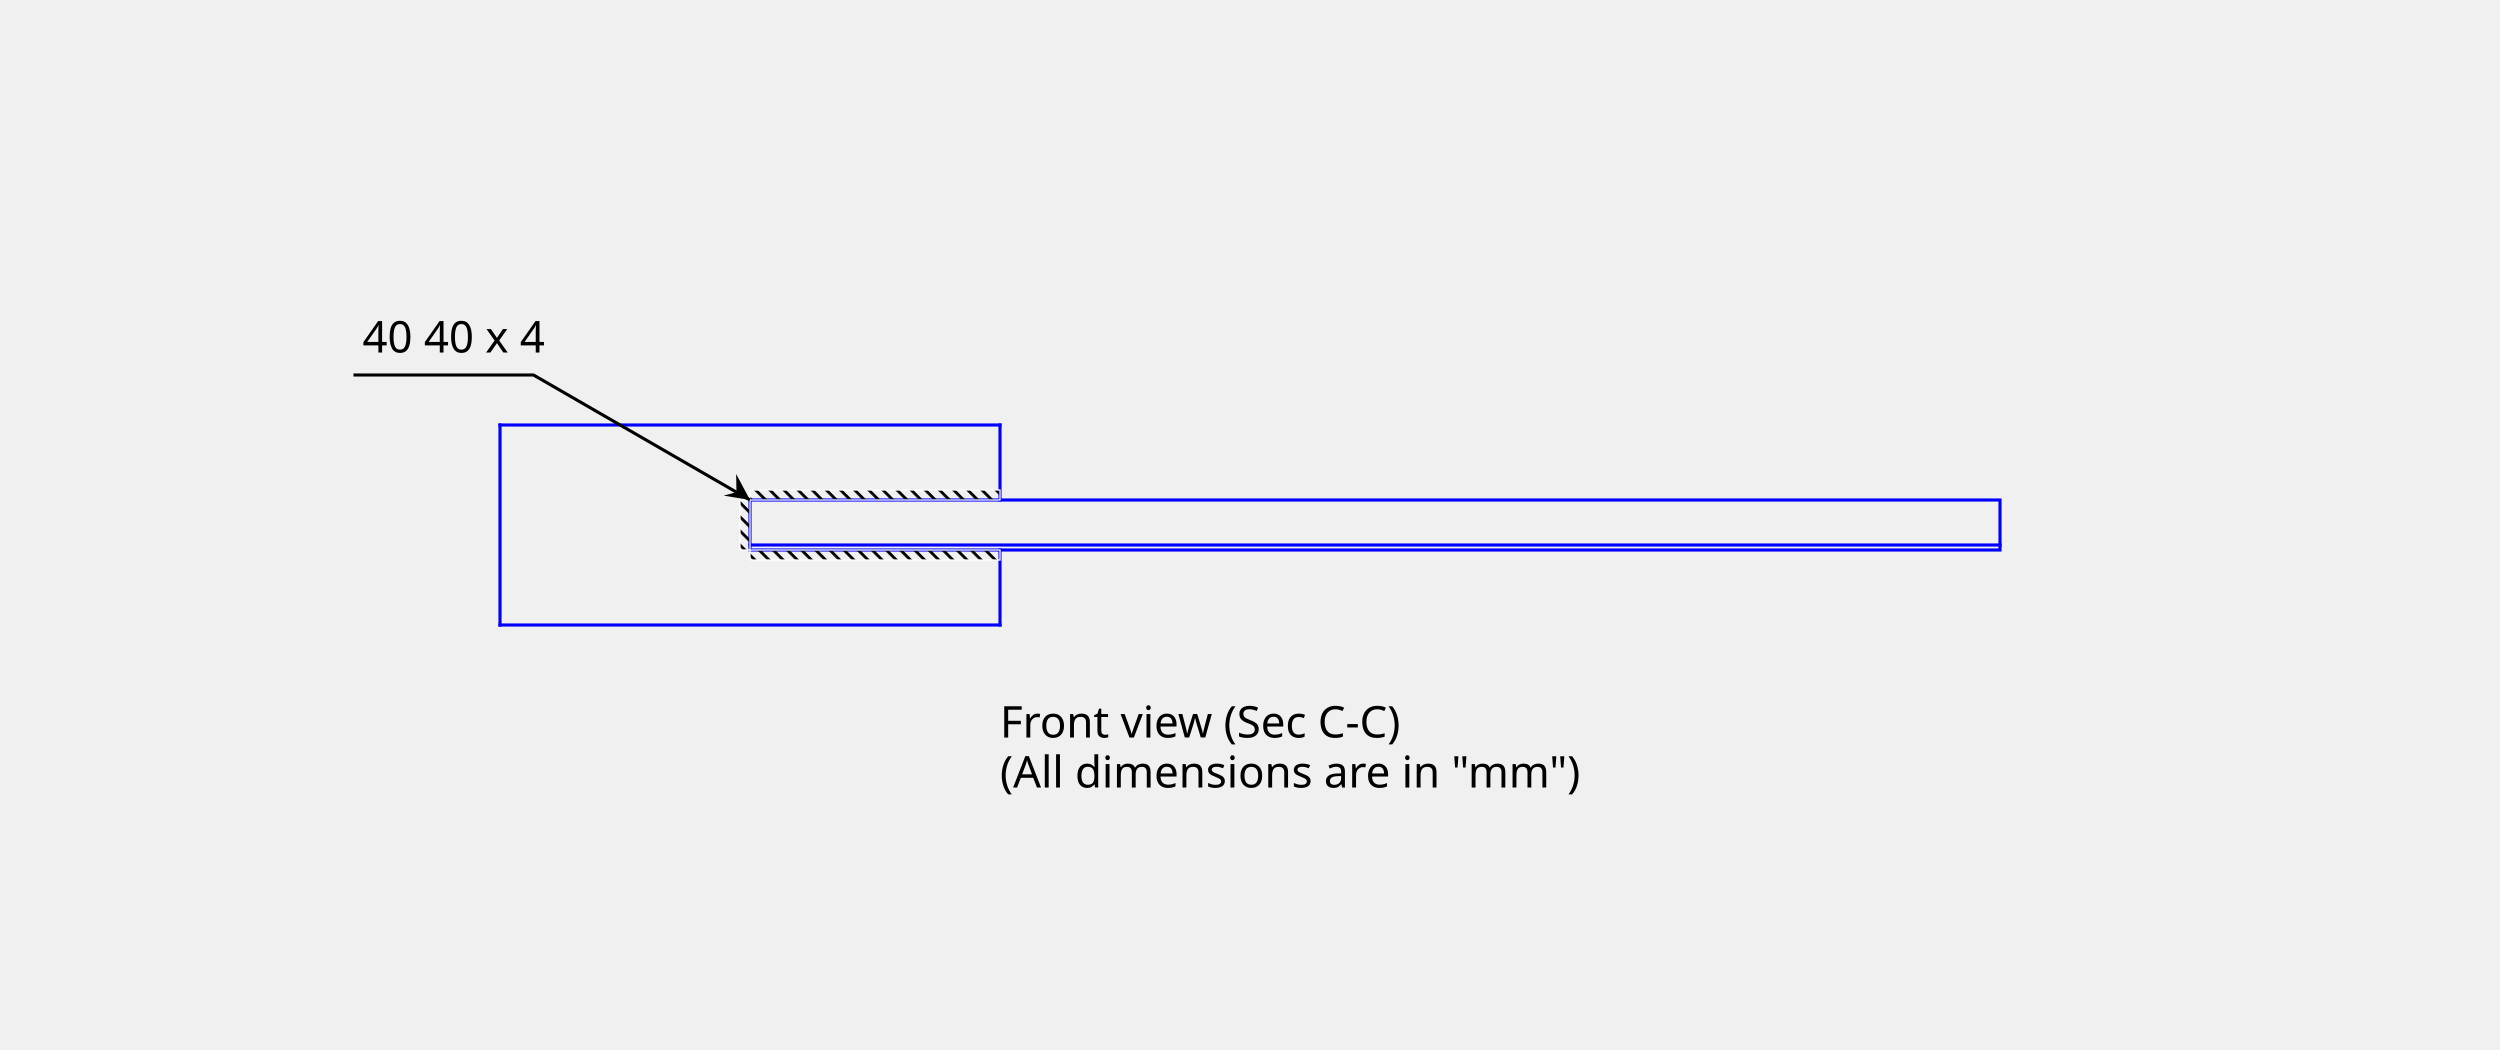
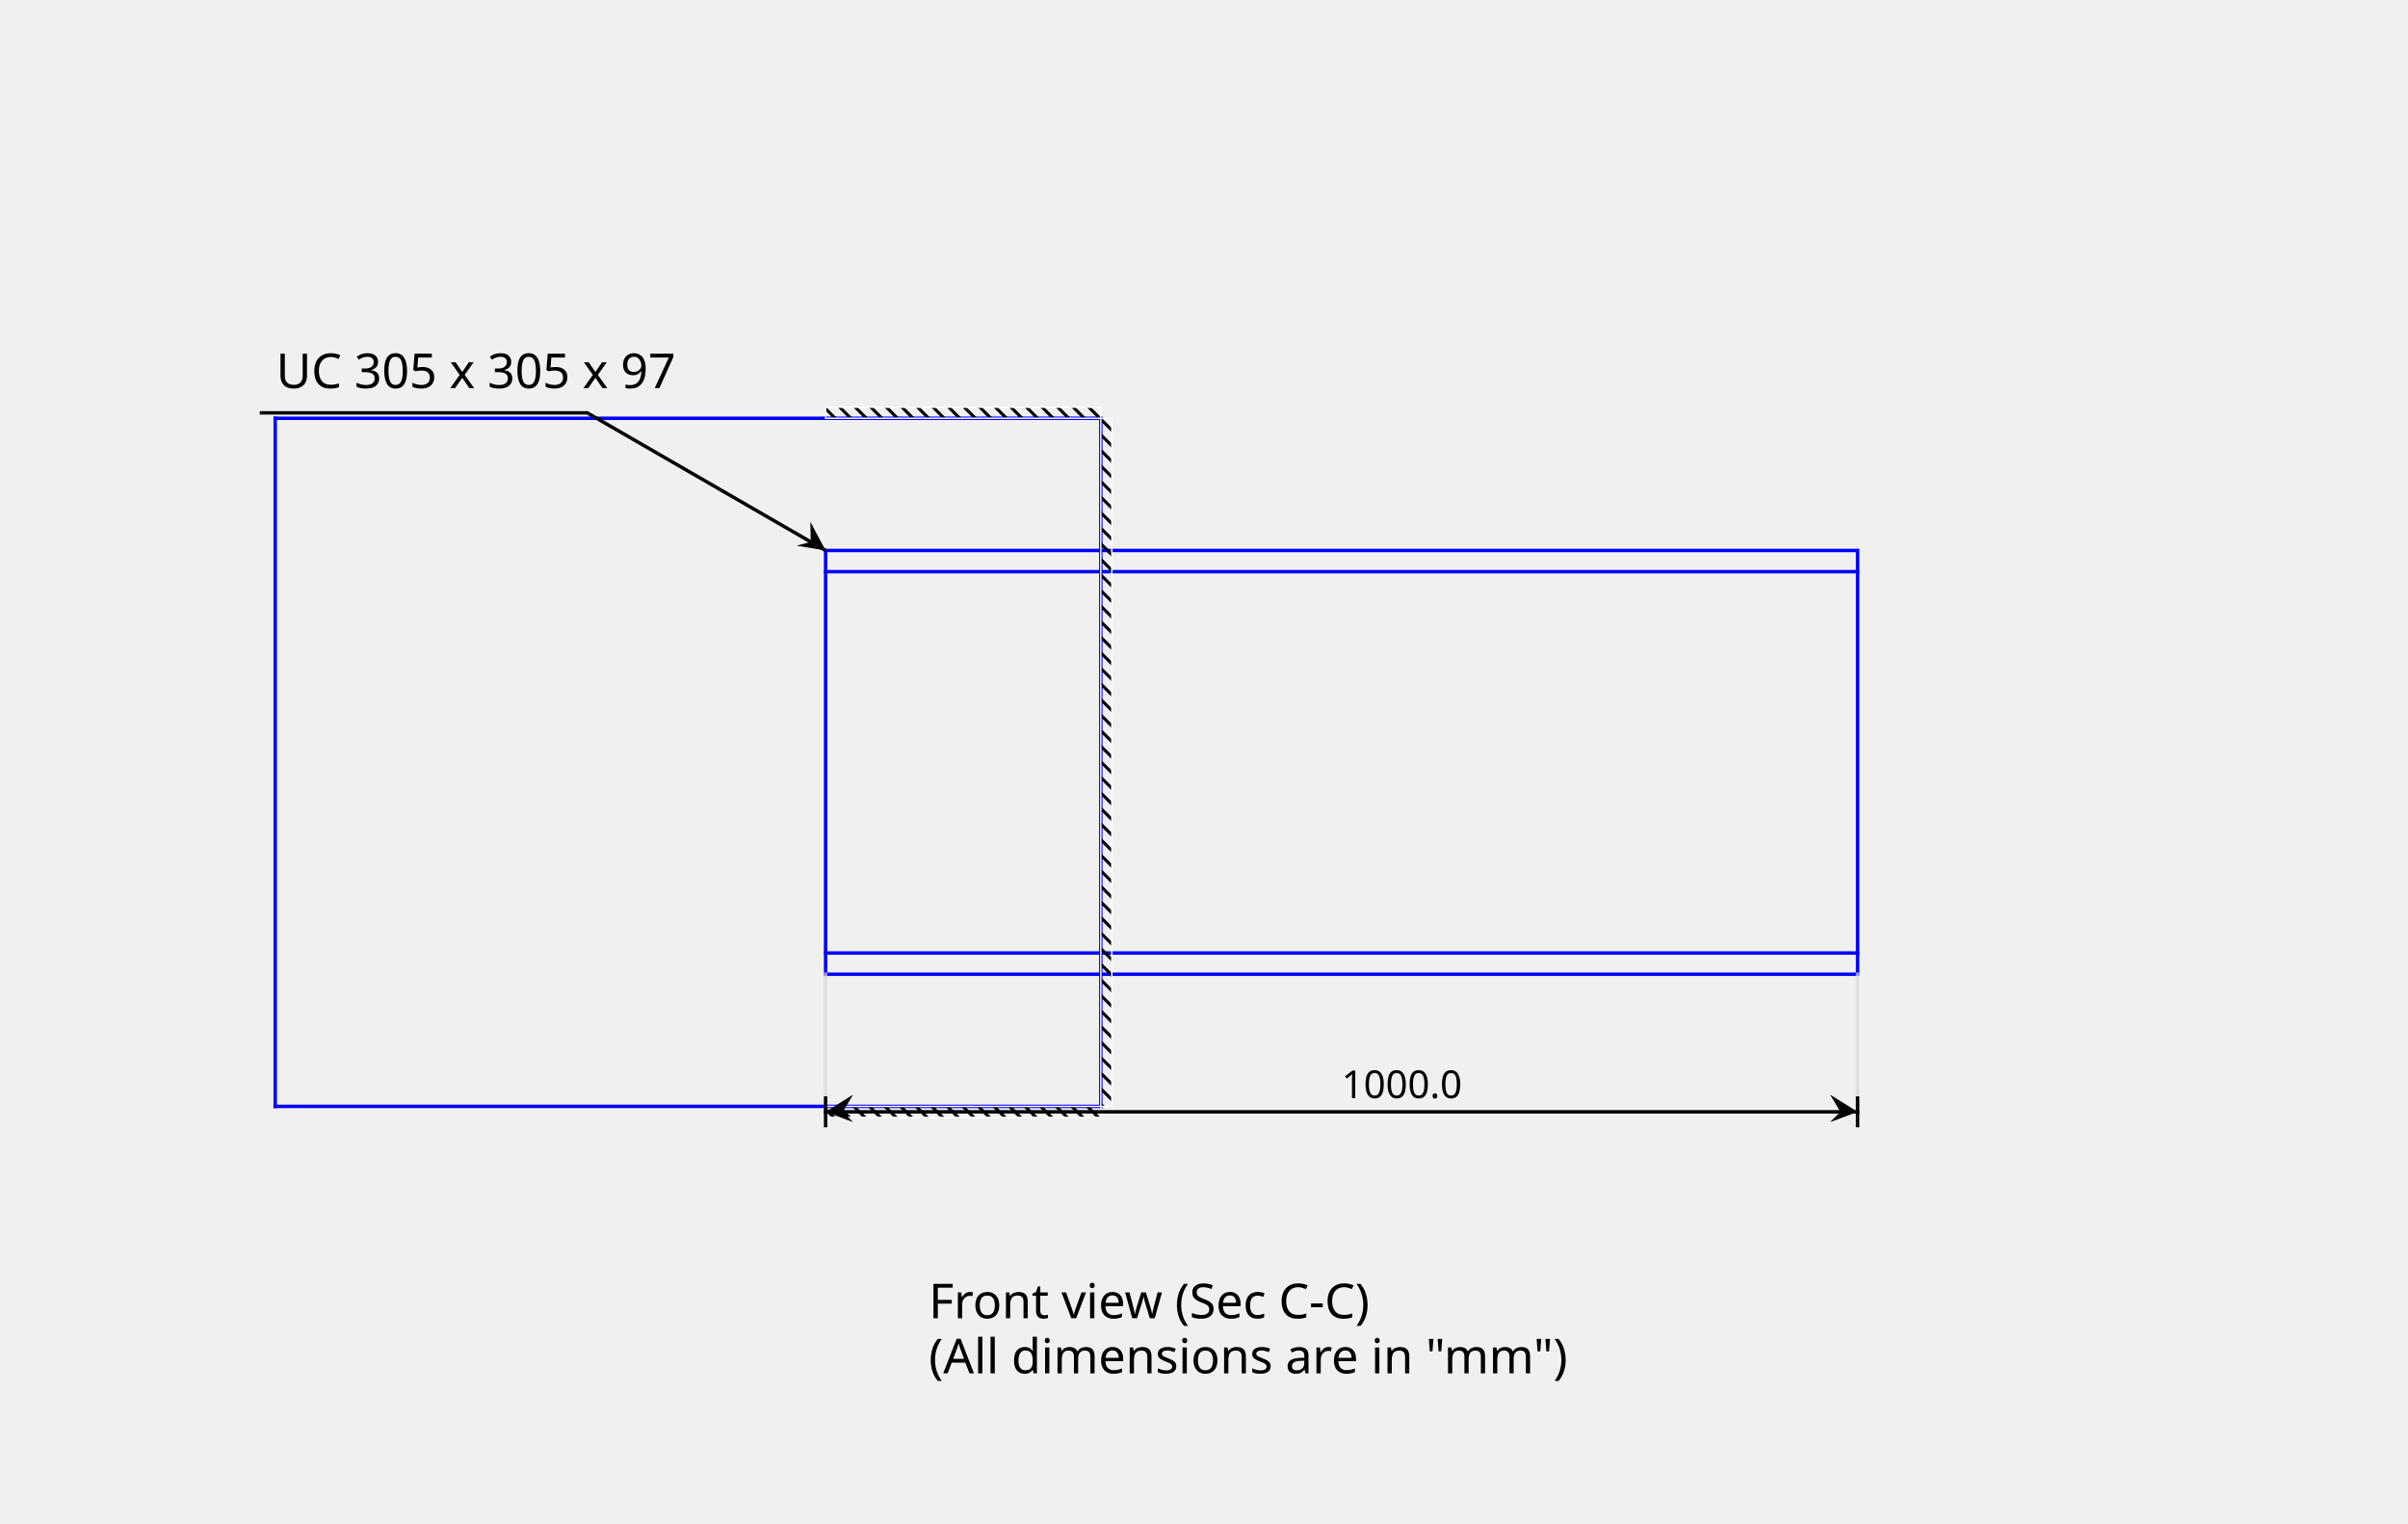
- <svg xmlns="http://www.w3.org/2000/svg" baseProfile="full" height="100%" version="1.1" viewBox="-600 -400 2000 840" width="100%">
+ <svg xmlns="http://www.w3.org/2000/svg" baseProfile="full" height="100%" version="1.1" viewBox="-600 -400 1750 1107" width="100%">
  <defs>
    <pattern height="8" id="diagonalHatch" patternTransform="rotate(45 2 2)" patternUnits="userSpaceOnUse" width="8">
      <path d="M 0,1 l 8,0" stroke="#000000" stroke-width="2.5" />
    </pattern>
-     <marker id="id2" markerHeight="20" markerWidth="30" orient="auto" refX="0" refY="3">
+     <marker id="id10" markerHeight="20" markerWidth="30" orient="auto" refX="0" refY="3">
+       <path d=" M0,3 L8,8 L5,3 L8,0 L0,3" fill="black" />
+     </marker>
+     <marker id="id11" markerHeight="30" markerWidth="30" orient="auto" refX="8" refY="3">
+       <path d=" M0,0 L3,3 L0,8 L8,3 L0,0" fill="black" />
+     </marker>
+     <marker id="id12" markerHeight="20" markerWidth="30" orient="auto" refX="0" refY="3">
      <path d=" M0,3 L8,8 L5,3 L8,0 L0,3" fill="black" />
    </marker>
  </defs>
-   <polyline fill="none" points="0,0 1000,0 1000.0,40.0 0.0,40.0 0,0" stroke="blue" stroke-width="2.5" />
-   <line stroke="blue" stroke-linecap="square" stroke-width="2.5" x1="-200.0" x2="200.0" y1="-60.0" y2="-60.0" />
-   <line stroke="blue" stroke-linecap="square" stroke-width="2.5" x1="-200.0" x2="-200.0" y1="-60.0" y2="100.0" />
-   <line stroke="blue" stroke-linecap="square" stroke-width="2.5" x1="-200.0" x2="200.0" y1="100.0" y2="100.0" />
-   <line stroke="blue" stroke-linecap="square" stroke-width="2.5" x1="200.0" x2="200.0" y1="100.0" y2="40.0" />
-   <line stroke="blue" stroke-linecap="square" stroke-width="2.5" x1="200.0" x2="200.0" y1="-60.0" y2="0.0" />
-   <line stroke="blue" stroke-linecap="square" stroke-width="2.5" x1="0.0" x2="1000.0" y1="36.0" y2="36.0" />
-   <rect fill="url(#diagonalHatch)" height="8" stroke="white" stroke-width="1.0" width="200.0" x="0" y="-8" />
-   <rect fill="url(#diagonalHatch)" height="8" stroke="white" stroke-width="1.0" width="200.0" x="0.0" y="40.0" />
-   <rect fill="url(#diagonalHatch)" height="40.0" stroke="white" stroke-width="1.0" width="8" x="-8" y="0" />
-   <polyline fill="none" marker-start="url(#id2)" points="0,0 -173.205,-100.0 -317.205,-100.0" stroke="black" stroke-width="2.5" />
-   <text fill="black" font-family="sans-serif" font-size="35" x="-310.005" y="-118.0">40 40 x 4</text>
-   <text fill="black" font-family="sans-serif" font-size="35" x="-324.405" y="-67.0"> </text>
-   <text fill="black" font-family="sans-serif" font-size="35" x="200.0" y="190.0">Front view (Sec C-C) </text>
-   <text fill="black" font-family="sans-serif" font-size="35" x="200.0" y="230.0">(All dimensions are in "mm")</text>
+   <polyline fill="none" points="0,0 750,0 750.0,307.9 0.0,307.9 0,0" stroke="blue" stroke-width="2.5" />
+   <line stroke="blue" stroke-linecap="square" stroke-width="2.5" x1="0.0" x2="750.0" y1="15.4" y2="15.4" />
+   <line stroke="blue" stroke-linecap="square" stroke-width="2.5" x1="0.0" x2="750.0" y1="292.5" y2="292.5" />
+   <line stroke="blue" stroke-linecap="square" stroke-width="2.5" x1="0.0" x2="200.0" y1="-96.05" y2="-96.05" />
+   <line stroke="blue" stroke-linecap="square" stroke-width="2.5" x1="0.0" x2="-400.0" y1="403.95" y2="403.95" />
+   <line stroke="blue" stroke-linecap="square" stroke-width="2.5" x1="0.0" x2="-400.0" y1="-96.05" y2="-96.05" />
+   <line stroke="blue" stroke-linecap="square" stroke-width="2.5" x1="-400.0" x2="-400.0" y1="403.95" y2="-96.05" />
+   <line stroke="blue" stroke-linecap="square" stroke-width="2.5" x1="200.0" x2="200.0" y1="-96.05" y2="403.95" />
+   <line stroke="blue" stroke-linecap="square" stroke-width="2.5" x1="200.0" x2="0.0" y1="403.95" y2="403.95" />
+   <rect fill="url(#diagonalHatch)" height="8" stroke="white" stroke-width="1.0" width="200.0" x="0.0" y="-104.05" />
+   <rect fill="url(#diagonalHatch)" height="8" stroke="white" stroke-width="1.0" width="200.0" x="0.0" y="403.95" />
+   <rect fill="url(#diagonalHatch)" height="500.0" stroke="white" stroke-width="1.0" width="8" x="200.0" y="-96.05" />
+   <polyline fill="none" marker-start="url(#id10)" points="0,0 -173.205,-100.0 -411.205,-100.0" stroke="black" stroke-width="2.5" />
+   <text fill="black" font-family="sans-serif" font-size="35" x="-399.305" y="-118.0">UC 305 x 305 x 97</text>
+   <text fill="black" font-family="sans-serif" font-size="35" x="-423.105" y="-67.0"> </text>
+   <line stroke="#D8D8D8" stroke-linecap="square" stroke-opacity="0.7" stroke-width="2.5" x1="0.0" x2="0.0" y1="307.9" y2="407.9" />
+   <line stroke="#D8D8D8" stroke-linecap="square" stroke-opacity="0.7" stroke-width="2.5" x1="750.0" x2="750.0" y1="307.9" y2="407.9" />
+   <line marker-end="url(#id11)" marker-start="url(#id12)" stroke="black" stroke-linecap="square" stroke-width="2.5" x1="750.0" x2="0.0" y1="407.9" y2="407.9" />
+   <text fill="black" font-family="sans-serif" font-size="28" x="375.0" y="397.9">1000.0</text>
+   <line stroke="black" stroke-linecap="square" stroke-opacity="1.0" stroke-width="2.5" x1="750.0" x2="750.0" y1="397.9" y2="417.9" />
+   <line stroke="black" stroke-linecap="square" stroke-opacity="1.0" stroke-width="2.5" x1="0.0" x2="0.0" y1="397.9" y2="417.9" />
+   <text fill="black" font-family="sans-serif" font-size="35" x="75.0" y="557.9">Front view (Sec C-C) </text>
+   <text fill="black" font-family="sans-serif" font-size="35" x="75.0" y="597.9">(All dimensions are in "mm")</text>
</svg>
